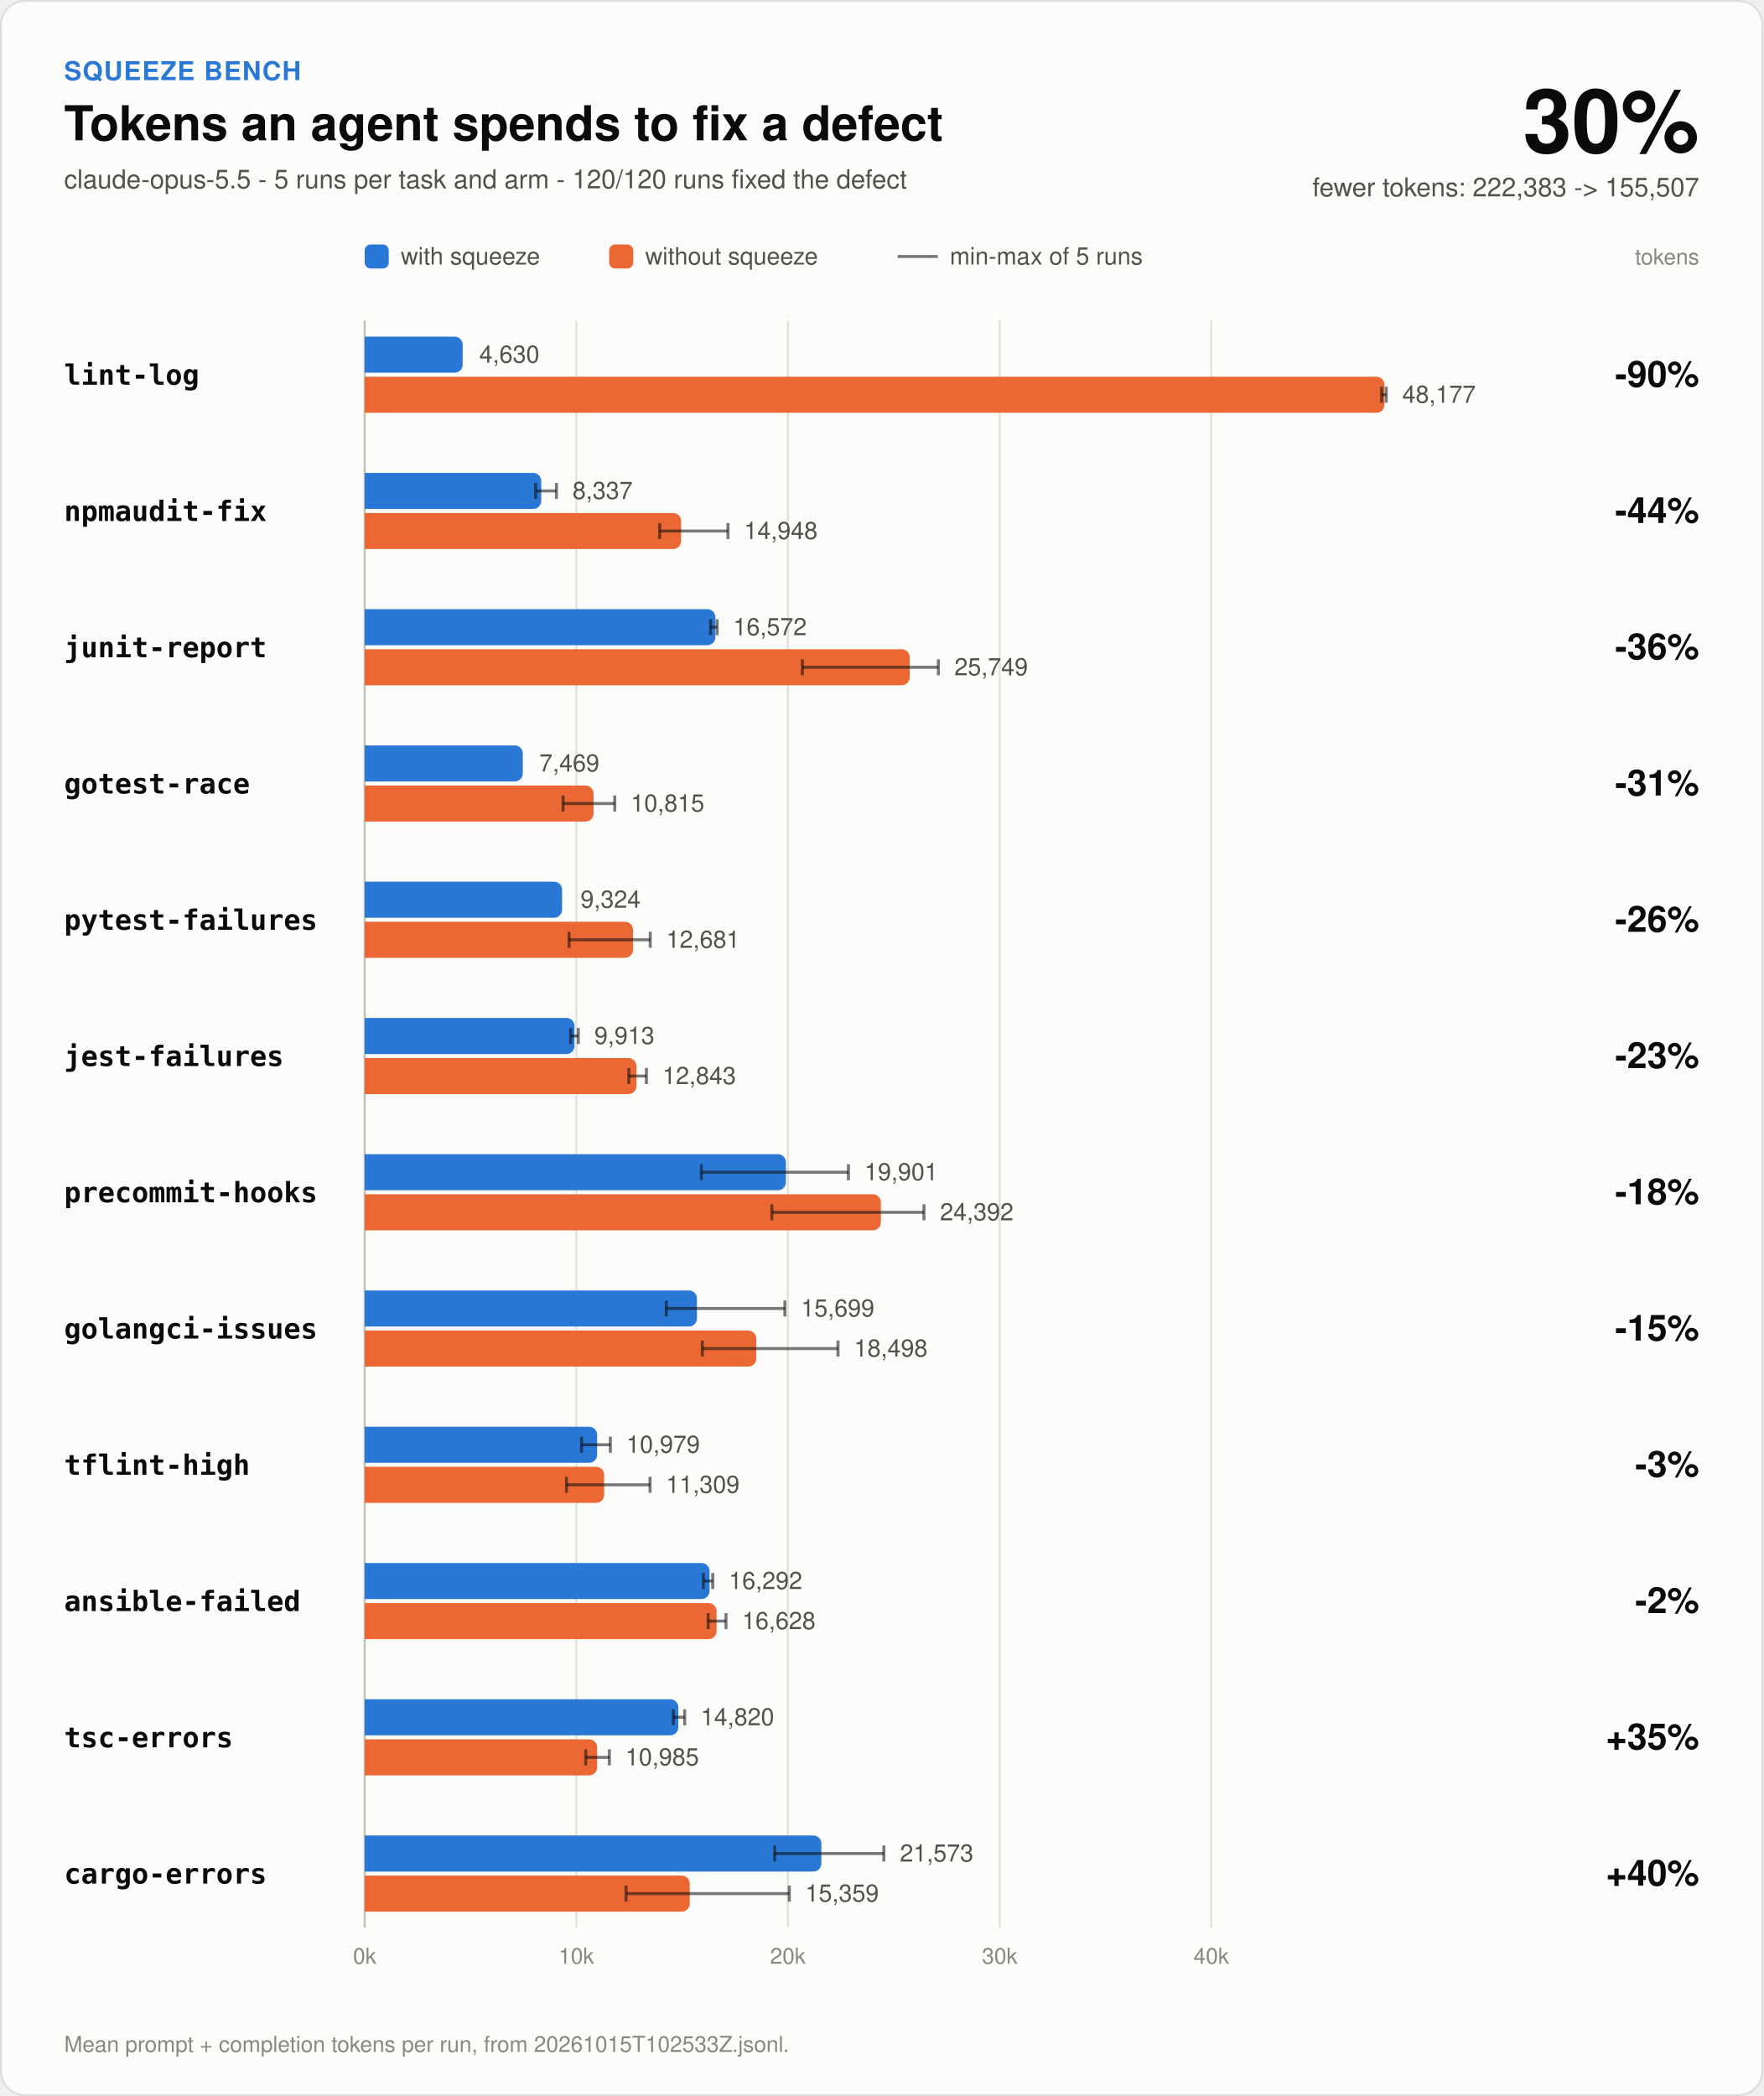
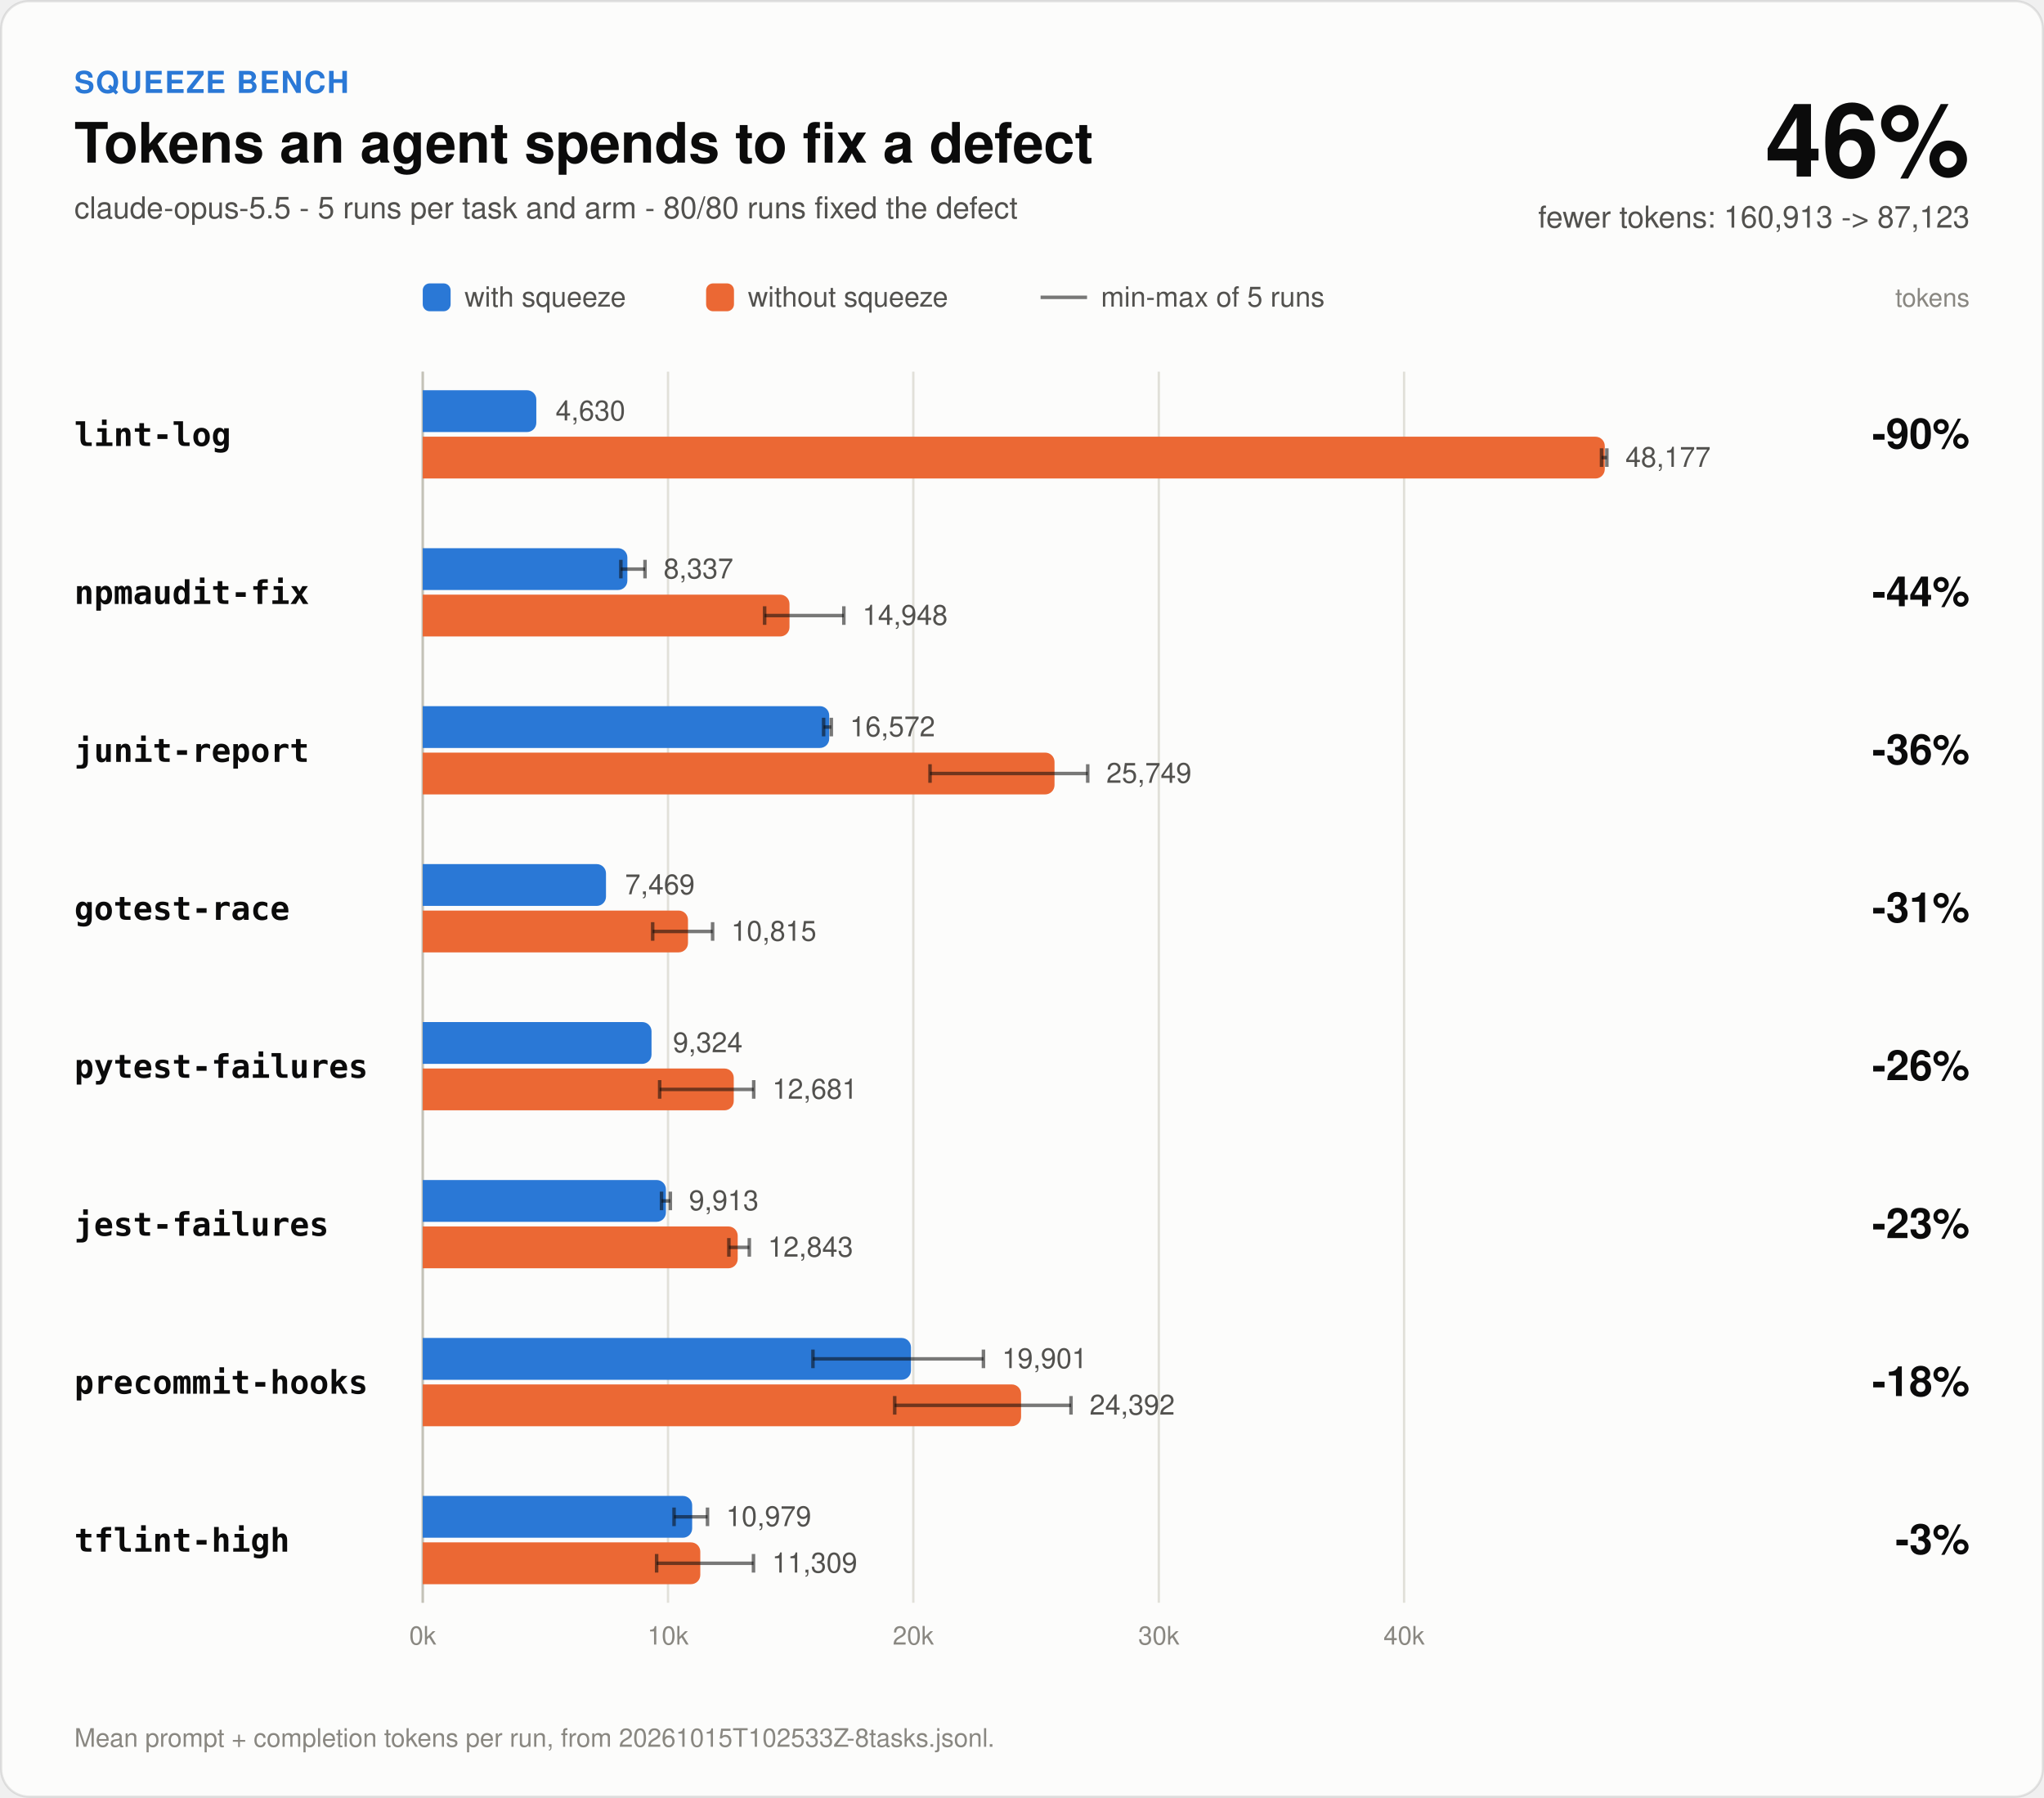
- <svg xmlns="http://www.w3.org/2000/svg" viewBox="0 0 880 1046" width="880" height="1046" role="img" aria-labelledby="t d">
+ <svg xmlns="http://www.w3.org/2000/svg" viewBox="0 0 880 774" width="880" height="774" role="img" aria-labelledby="t d">
  <style>
text { font-family: system-ui, -apple-system, "Segoe UI", Helvetica, Arial, sans-serif; }
.kicker { font-size: 13px; font-weight: 600; letter-spacing: 0.04em; }
.title { font-size: 24px; font-weight: 650; }
.sub, .herol { font-size: 13px; }
.hero { font-size: 44px; font-weight: 700; }
.task { font-size: 14px; font-weight: 600; font-family: ui-monospace, SFMono-Regular, Menlo, monospace; }
.val { font-size: 12px; font-variant-numeric: tabular-nums; }
.saved { font-size: 18px; font-weight: 700; font-variant-numeric: tabular-nums; }
.savedl, .tick, .foot { font-size: 11px; }
.tick { font-variant-numeric: tabular-nums; }
.leg { font-size: 12px; }
.grid, .base { stroke-width: 1; }
.wh { stroke-width: 1.5; opacity: 0.55; }
.bg{fill:#fcfcfb;stroke:rgba(11,11,11,0.10)} text{fill:#0b0b0b} .kicker{fill:#2a78d6} .sub,.herol,.val,.leg{fill:#52514e} .savedl,.tick,.foot{fill:#898781} .grid{stroke:#e1e0d9} .base{stroke:#c3c2b7} .squeeze{fill:#2a78d6} .control{fill:#eb6834} .wh{stroke:#0b0b0b}
@media (prefers-color-scheme: dark) { .bg{fill:#1a1a19;stroke:rgba(255,255,255,0.10)} text{fill:#ffffff} .kicker{fill:#3987e5} .sub,.herol,.val,.leg{fill:#c3c2b7} .savedl,.tick,.foot{fill:#898781} .grid{stroke:#2c2c2a} .base{stroke:#383835} .squeeze{fill:#3987e5} .control{fill:#d95926} .wh{stroke:#ffffff} }
</style>
-   <rect class="bg" x="0.5" y="0.5" width="879" height="1045" rx="12" />
+   <rect class="bg" x="0.5" y="0.5" width="879" height="773" rx="12" />
  <text class="kicker" x="32" y="40">SQUEEZE BENCH</text>
  <text class="title" x="32" y="70">Tokens an agent spends to fix a defect</text>
-   <text class="sub" x="32" y="94">claude-opus-5.5 - 5 runs per task and arm - 120/120 runs fixed the defect</text>
-   <text class="hero" x="848" y="76" text-anchor="end">30%</text>
-   <text class="herol" x="848" y="98" text-anchor="end">fewer tokens: 222,383 -&gt; 155,507</text>
+   <text class="sub" x="32" y="94">claude-opus-5.5 - 5 runs per task and arm - 80/80 runs fixed the defect</text>
+   <text class="hero" x="848" y="76" text-anchor="end">46%</text>
+   <text class="herol" x="848" y="98" text-anchor="end">fewer tokens: 160,913 -&gt; 87,123</text>
  <rect class="squeeze" x="182" y="122" width="12" height="12" rx="3" />
  <text class="leg" x="200" y="132">with squeeze</text>
  <rect class="control" x="304" y="122" width="12" height="12" rx="3" />
  <text class="leg" x="322" y="132">without squeeze</text>
  <line class="wh" x1="448" x2="468" y1="128" y2="128" />
  <text class="leg" x="474" y="132">min-max of 5 runs</text>
  <text class="savedl" x="848" y="132" text-anchor="end">tokens</text>
-   <line class="grid" x1="182.0" x2="182.0" y1="160" y2="962" />
-   <text class="tick" x="182.0" y="980" text-anchor="middle">0k</text>
-   <line class="grid" x1="287.6" x2="287.6" y1="160" y2="962" />
-   <text class="tick" x="287.6" y="980" text-anchor="middle">10k</text>
-   <line class="grid" x1="393.2" x2="393.2" y1="160" y2="962" />
-   <text class="tick" x="393.2" y="980" text-anchor="middle">20k</text>
-   <line class="grid" x1="498.9" x2="498.9" y1="160" y2="962" />
-   <text class="tick" x="498.9" y="980" text-anchor="middle">30k</text>
-   <line class="grid" x1="604.5" x2="604.5" y1="160" y2="962" />
-   <text class="tick" x="604.5" y="980" text-anchor="middle">40k</text>
-   <line class="base" x1="182" x2="182" y1="160" y2="962" />
+   <line class="grid" x1="182.0" x2="182.0" y1="160" y2="690" />
+   <text class="tick" x="182.0" y="708" text-anchor="middle">0k</text>
+   <line class="grid" x1="287.6" x2="287.6" y1="160" y2="690" />
+   <text class="tick" x="287.6" y="708" text-anchor="middle">10k</text>
+   <line class="grid" x1="393.2" x2="393.2" y1="160" y2="690" />
+   <text class="tick" x="393.2" y="708" text-anchor="middle">20k</text>
+   <line class="grid" x1="498.9" x2="498.9" y1="160" y2="690" />
+   <text class="tick" x="498.9" y="708" text-anchor="middle">30k</text>
+   <line class="grid" x1="604.5" x2="604.5" y1="160" y2="690" />
+   <text class="tick" x="604.5" y="708" text-anchor="middle">40k</text>
+   <line class="base" x1="182" x2="182" y1="160" y2="690" />
  <text class="task" x="32" y="192.0">lint-log</text>
  <path class="squeeze" d="M182,168 h44.9 a4.0,4.0 0 0 1 4.0,4.0 v10.0 a4.0,4.0 0 0 1 -4.0,4.0 h-44.9 z" />
  <text class="val" x="239.2" y="181.0">4,630</text>
  <path class="control" d="M182,188 h504.9 a4.0,4.0 0 0 1 4.0,4.0 v10.0 a4.0,4.0 0 0 1 -4.0,4.0 h-504.9 z" />
  <line class="wh" x1="689.5" x2="691.8" y1="197.0" y2="197.0" />
  <line class="wh" x1="689.5" x2="689.5" y1="193.0" y2="201.0" />
  <line class="wh" x1="691.8" x2="691.8" y1="193.0" y2="201.0" />
  <text class="val" x="699.8" y="201.0">48,177</text>
  <text class="saved" x="848" y="193.0" text-anchor="end">-90%</text>
  <text class="task" x="32" y="260.0">npmaudit-fix</text>
  <path class="squeeze" d="M182,236 h84.1 a4.0,4.0 0 0 1 4.0,4.0 v10.0 a4.0,4.0 0 0 1 -4.0,4.0 h-84.1 z" />
  <line class="wh" x1="267.3" x2="277.7" y1="245.0" y2="245.0" />
  <line class="wh" x1="267.3" x2="267.3" y1="241.0" y2="249.0" />
  <line class="wh" x1="277.7" x2="277.7" y1="241.0" y2="249.0" />
  <text class="val" x="285.7" y="249.0">8,337</text>
  <path class="control" d="M182,256 h153.9 a4.0,4.0 0 0 1 4.0,4.0 v10.0 a4.0,4.0 0 0 1 -4.0,4.0 h-153.9 z" />
  <line class="wh" x1="329.2" x2="363.3" y1="265.0" y2="265.0" />
  <line class="wh" x1="329.2" x2="329.2" y1="261.0" y2="269.0" />
  <line class="wh" x1="363.3" x2="363.3" y1="261.0" y2="269.0" />
  <text class="val" x="371.3" y="269.0">14,948</text>
  <text class="saved" x="848" y="261.0" text-anchor="end">-44%</text>
  <text class="task" x="32" y="328.0">junit-report</text>
  <path class="squeeze" d="M182,304 h171.0 a4.0,4.0 0 0 1 4.0,4.0 v10.0 a4.0,4.0 0 0 1 -4.0,4.0 h-171.0 z" />
  <line class="wh" x1="354.6" x2="357.9" y1="313.0" y2="313.0" />
  <line class="wh" x1="354.6" x2="354.6" y1="309.0" y2="317.0" />
  <line class="wh" x1="357.9" x2="357.9" y1="309.0" y2="317.0" />
  <text class="val" x="365.9" y="317.0">16,572</text>
  <path class="control" d="M182,324 h268.0 a4.0,4.0 0 0 1 4.0,4.0 v10.0 a4.0,4.0 0 0 1 -4.0,4.0 h-268.0 z" />
  <line class="wh" x1="400.4" x2="468.3" y1="333.0" y2="333.0" />
  <line class="wh" x1="400.4" x2="400.4" y1="329.0" y2="337.0" />
  <line class="wh" x1="468.3" x2="468.3" y1="329.0" y2="337.0" />
  <text class="val" x="476.3" y="337.0">25,749</text>
  <text class="saved" x="848" y="329.0" text-anchor="end">-36%</text>
  <text class="task" x="32" y="396.0">gotest-race</text>
  <path class="squeeze" d="M182,372 h74.9 a4.0,4.0 0 0 1 4.0,4.0 v10.0 a4.0,4.0 0 0 1 -4.0,4.0 h-74.9 z" />
  <text class="val" x="269.1" y="385.0">7,469</text>
  <path class="control" d="M182,392 h110.2 a4.0,4.0 0 0 1 4.0,4.0 v10.0 a4.0,4.0 0 0 1 -4.0,4.0 h-110.2 z" />
  <line class="wh" x1="281.0" x2="306.8" y1="401.0" y2="401.0" />
  <line class="wh" x1="281.0" x2="281.0" y1="397.0" y2="405.0" />
  <line class="wh" x1="306.8" x2="306.8" y1="397.0" y2="405.0" />
  <text class="val" x="314.8" y="405.0">10,815</text>
  <text class="saved" x="848" y="397.0" text-anchor="end">-31%</text>
  <text class="task" x="32" y="464.0">pytest-failures</text>
  <path class="squeeze" d="M182,440 h94.5 a4.0,4.0 0 0 1 4.0,4.0 v10.0 a4.0,4.0 0 0 1 -4.0,4.0 h-94.5 z" />
  <text class="val" x="289.7" y="453.0">9,324</text>
  <path class="control" d="M182,460 h129.9 a4.0,4.0 0 0 1 4.0,4.0 v10.0 a4.0,4.0 0 0 1 -4.0,4.0 h-129.9 z" />
  <line class="wh" x1="284.0" x2="324.5" y1="469.0" y2="469.0" />
  <line class="wh" x1="284.0" x2="284.0" y1="465.0" y2="473.0" />
  <line class="wh" x1="324.5" x2="324.5" y1="465.0" y2="473.0" />
  <text class="val" x="332.5" y="473.0">12,681</text>
  <text class="saved" x="848" y="465.0" text-anchor="end">-26%</text>
  <text class="task" x="32" y="532.0">jest-failures</text>
  <path class="squeeze" d="M182,508 h100.7 a4.0,4.0 0 0 1 4.0,4.0 v10.0 a4.0,4.0 0 0 1 -4.0,4.0 h-100.7 z" />
  <line class="wh" x1="284.8" x2="288.6" y1="517.0" y2="517.0" />
  <line class="wh" x1="284.8" x2="284.8" y1="513.0" y2="521.0" />
  <line class="wh" x1="288.6" x2="288.6" y1="513.0" y2="521.0" />
  <text class="val" x="296.6" y="521.0">9,913</text>
  <path class="control" d="M182,528 h131.6 a4.0,4.0 0 0 1 4.0,4.0 v10.0 a4.0,4.0 0 0 1 -4.0,4.0 h-131.6 z" />
  <line class="wh" x1="313.8" x2="322.6" y1="537.0" y2="537.0" />
  <line class="wh" x1="313.8" x2="313.8" y1="533.0" y2="541.0" />
  <line class="wh" x1="322.6" x2="322.6" y1="533.0" y2="541.0" />
  <text class="val" x="330.6" y="541.0">12,843</text>
  <text class="saved" x="848" y="533.0" text-anchor="end">-23%</text>
  <text class="task" x="32" y="600.0">precommit-hooks</text>
  <path class="squeeze" d="M182,576 h206.2 a4.0,4.0 0 0 1 4.0,4.0 v10.0 a4.0,4.0 0 0 1 -4.0,4.0 h-206.2 z" />
  <line class="wh" x1="350.0" x2="423.4" y1="585.0" y2="585.0" />
  <line class="wh" x1="350.0" x2="350.0" y1="581.0" y2="589.0" />
  <line class="wh" x1="423.4" x2="423.4" y1="581.0" y2="589.0" />
  <text class="val" x="431.4" y="589.0">19,901</text>
  <path class="control" d="M182,596 h253.6 a4.0,4.0 0 0 1 4.0,4.0 v10.0 a4.0,4.0 0 0 1 -4.0,4.0 h-253.6 z" />
  <line class="wh" x1="385.2" x2="461.1" y1="605.0" y2="605.0" />
  <line class="wh" x1="385.2" x2="385.2" y1="601.0" y2="609.0" />
  <line class="wh" x1="461.1" x2="461.1" y1="601.0" y2="609.0" />
  <text class="val" x="469.1" y="609.0">24,392</text>
  <text class="saved" x="848" y="601.0" text-anchor="end">-18%</text>
-   <text class="task" x="32" y="668.0">golangci-issues</text>
-   <path class="squeeze" d="M182,644 h161.8 a4.0,4.0 0 0 1 4.0,4.0 v10.0 a4.0,4.0 0 0 1 -4.0,4.0 h-161.8 z" />
-   <line class="wh" x1="332.5" x2="391.7" y1="653.0" y2="653.0" />
-   <line class="wh" x1="332.5" x2="332.5" y1="649.0" y2="657.0" />
-   <line class="wh" x1="391.7" x2="391.7" y1="649.0" y2="657.0" />
-   <text class="val" x="399.7" y="657.0">15,699</text>
-   <path class="control" d="M182,664 h191.4 a4.0,4.0 0 0 1 4.0,4.0 v10.0 a4.0,4.0 0 0 1 -4.0,4.0 h-191.4 z" />
-   <line class="wh" x1="350.5" x2="418.2" y1="673.0" y2="673.0" />
-   <line class="wh" x1="350.5" x2="350.5" y1="669.0" y2="677.0" />
-   <line class="wh" x1="418.2" x2="418.2" y1="669.0" y2="677.0" />
-   <text class="val" x="426.2" y="677.0">18,498</text>
-   <text class="saved" x="848" y="669.0" text-anchor="end">-15%</text>
-   <text class="task" x="32" y="736.0">tflint-high</text>
-   <path class="squeeze" d="M182,712 h112.0 a4.0,4.0 0 0 1 4.0,4.0 v10.0 a4.0,4.0 0 0 1 -4.0,4.0 h-112.0 z" />
-   <line class="wh" x1="290.2" x2="304.6" y1="721.0" y2="721.0" />
-   <line class="wh" x1="290.2" x2="290.2" y1="717.0" y2="725.0" />
-   <line class="wh" x1="304.6" x2="304.6" y1="717.0" y2="725.0" />
-   <text class="val" x="312.6" y="725.0">10,979</text>
-   <path class="control" d="M182,732 h115.5 a4.0,4.0 0 0 1 4.0,4.0 v10.0 a4.0,4.0 0 0 1 -4.0,4.0 h-115.5 z" />
-   <line class="wh" x1="282.7" x2="324.4" y1="741.0" y2="741.0" />
-   <line class="wh" x1="282.7" x2="282.7" y1="737.0" y2="745.0" />
-   <line class="wh" x1="324.4" x2="324.4" y1="737.0" y2="745.0" />
-   <text class="val" x="332.4" y="745.0">11,309</text>
-   <text class="saved" x="848" y="737.0" text-anchor="end">-3%</text>
-   <text class="task" x="32" y="804.0">ansible-failed</text>
-   <path class="squeeze" d="M182,780 h168.1 a4.0,4.0 0 0 1 4.0,4.0 v10.0 a4.0,4.0 0 0 1 -4.0,4.0 h-168.1 z" />
-   <line class="wh" x1="351.0" x2="355.7" y1="789.0" y2="789.0" />
-   <line class="wh" x1="351.0" x2="351.0" y1="785.0" y2="793.0" />
-   <line class="wh" x1="355.7" x2="355.7" y1="785.0" y2="793.0" />
-   <text class="val" x="363.7" y="793.0">16,292</text>
-   <path class="control" d="M182,800 h171.6 a4.0,4.0 0 0 1 4.0,4.0 v10.0 a4.0,4.0 0 0 1 -4.0,4.0 h-171.6 z" />
-   <line class="wh" x1="353.4" x2="362.3" y1="809.0" y2="809.0" />
-   <line class="wh" x1="353.4" x2="353.4" y1="805.0" y2="813.0" />
-   <line class="wh" x1="362.3" x2="362.3" y1="805.0" y2="813.0" />
-   <text class="val" x="370.3" y="813.0">16,628</text>
-   <text class="saved" x="848" y="805.0" text-anchor="end">-2%</text>
-   <text class="task" x="32" y="872.0">tsc-errors</text>
-   <path class="squeeze" d="M182,848 h152.5 a4.0,4.0 0 0 1 4.0,4.0 v10.0 a4.0,4.0 0 0 1 -4.0,4.0 h-152.5 z" />
-   <line class="wh" x1="336.0" x2="341.7" y1="857.0" y2="857.0" />
-   <line class="wh" x1="336.0" x2="336.0" y1="853.0" y2="861.0" />
-   <line class="wh" x1="341.7" x2="341.7" y1="853.0" y2="861.0" />
-   <text class="val" x="349.7" y="861.0">14,820</text>
-   <path class="control" d="M182,868 h112.0 a4.0,4.0 0 0 1 4.0,4.0 v10.0 a4.0,4.0 0 0 1 -4.0,4.0 h-112.0 z" />
-   <line class="wh" x1="292.3" x2="304.1" y1="877.0" y2="877.0" />
-   <line class="wh" x1="292.3" x2="292.3" y1="873.0" y2="881.0" />
-   <line class="wh" x1="304.1" x2="304.1" y1="873.0" y2="881.0" />
-   <text class="val" x="312.1" y="881.0">10,985</text>
-   <text class="saved" x="848" y="873.0" text-anchor="end">+35%</text>
-   <text class="task" x="32" y="940.0">cargo-errors</text>
-   <path class="squeeze" d="M182,916 h223.9 a4.0,4.0 0 0 1 4.0,4.0 v10.0 a4.0,4.0 0 0 1 -4.0,4.0 h-223.9 z" />
-   <line class="wh" x1="386.6" x2="441.1" y1="925.0" y2="925.0" />
-   <line class="wh" x1="386.6" x2="386.6" y1="921.0" y2="929.0" />
-   <line class="wh" x1="441.1" x2="441.1" y1="921.0" y2="929.0" />
-   <text class="val" x="449.1" y="929.0">21,573</text>
-   <path class="control" d="M182,936 h158.2 a4.0,4.0 0 0 1 4.0,4.0 v10.0 a4.0,4.0 0 0 1 -4.0,4.0 h-158.2 z" />
-   <line class="wh" x1="312.4" x2="393.9" y1="945.0" y2="945.0" />
-   <line class="wh" x1="312.4" x2="312.4" y1="941.0" y2="949.0" />
-   <line class="wh" x1="393.9" x2="393.9" y1="941.0" y2="949.0" />
-   <text class="val" x="401.9" y="949.0">15,359</text>
-   <text class="saved" x="848" y="941.0" text-anchor="end">+40%</text>
-   <text class="foot" x="32" y="1024">Mean prompt + completion tokens per run, from 20261015T102533Z.jsonl.</text>
+   <text class="task" x="32" y="668.0">tflint-high</text>
+   <path class="squeeze" d="M182,644 h112.0 a4.0,4.0 0 0 1 4.0,4.0 v10.0 a4.0,4.0 0 0 1 -4.0,4.0 h-112.0 z" />
+   <line class="wh" x1="290.2" x2="304.6" y1="653.0" y2="653.0" />
+   <line class="wh" x1="290.2" x2="290.2" y1="649.0" y2="657.0" />
+   <line class="wh" x1="304.6" x2="304.6" y1="649.0" y2="657.0" />
+   <text class="val" x="312.6" y="657.0">10,979</text>
+   <path class="control" d="M182,664 h115.5 a4.0,4.0 0 0 1 4.0,4.0 v10.0 a4.0,4.0 0 0 1 -4.0,4.0 h-115.5 z" />
+   <line class="wh" x1="282.7" x2="324.4" y1="673.0" y2="673.0" />
+   <line class="wh" x1="282.7" x2="282.7" y1="669.0" y2="677.0" />
+   <line class="wh" x1="324.4" x2="324.4" y1="669.0" y2="677.0" />
+   <text class="val" x="332.4" y="677.0">11,309</text>
+   <text class="saved" x="848" y="669.0" text-anchor="end">-3%</text>
+   <text class="foot" x="32" y="752">Mean prompt + completion tokens per run, from 20261015T102533Z-8tasks.jsonl.</text>
</svg>
